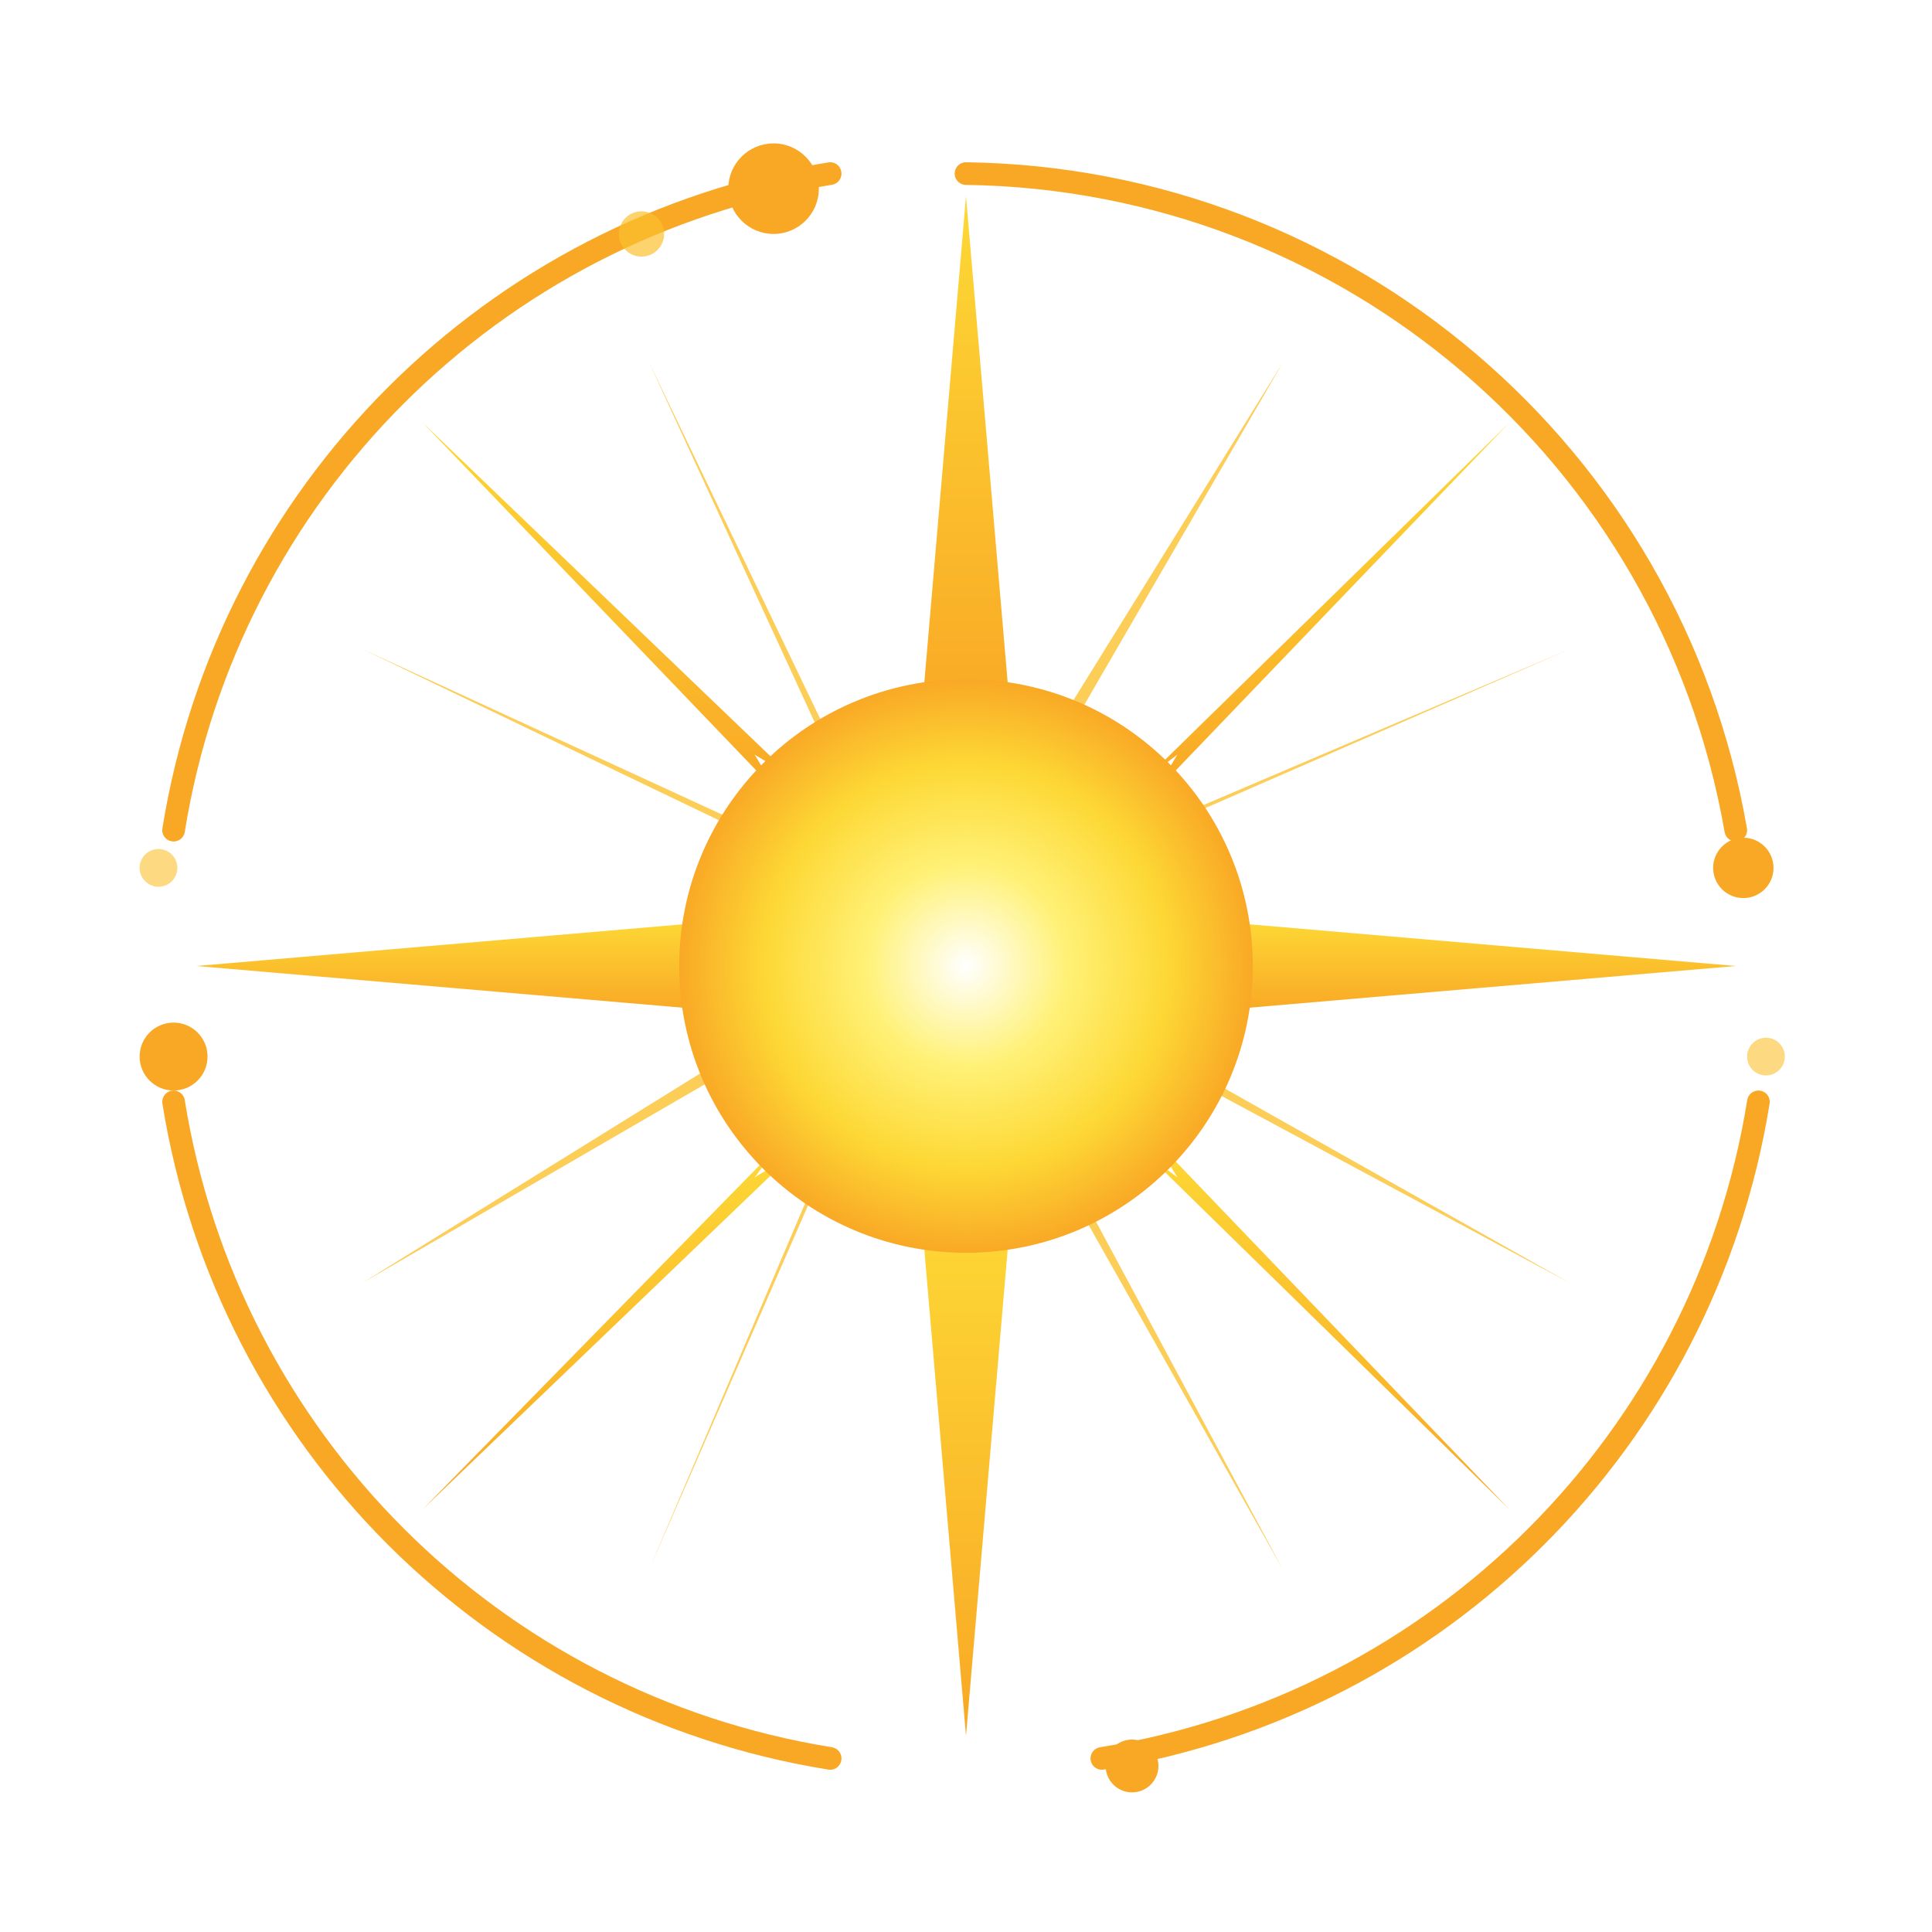
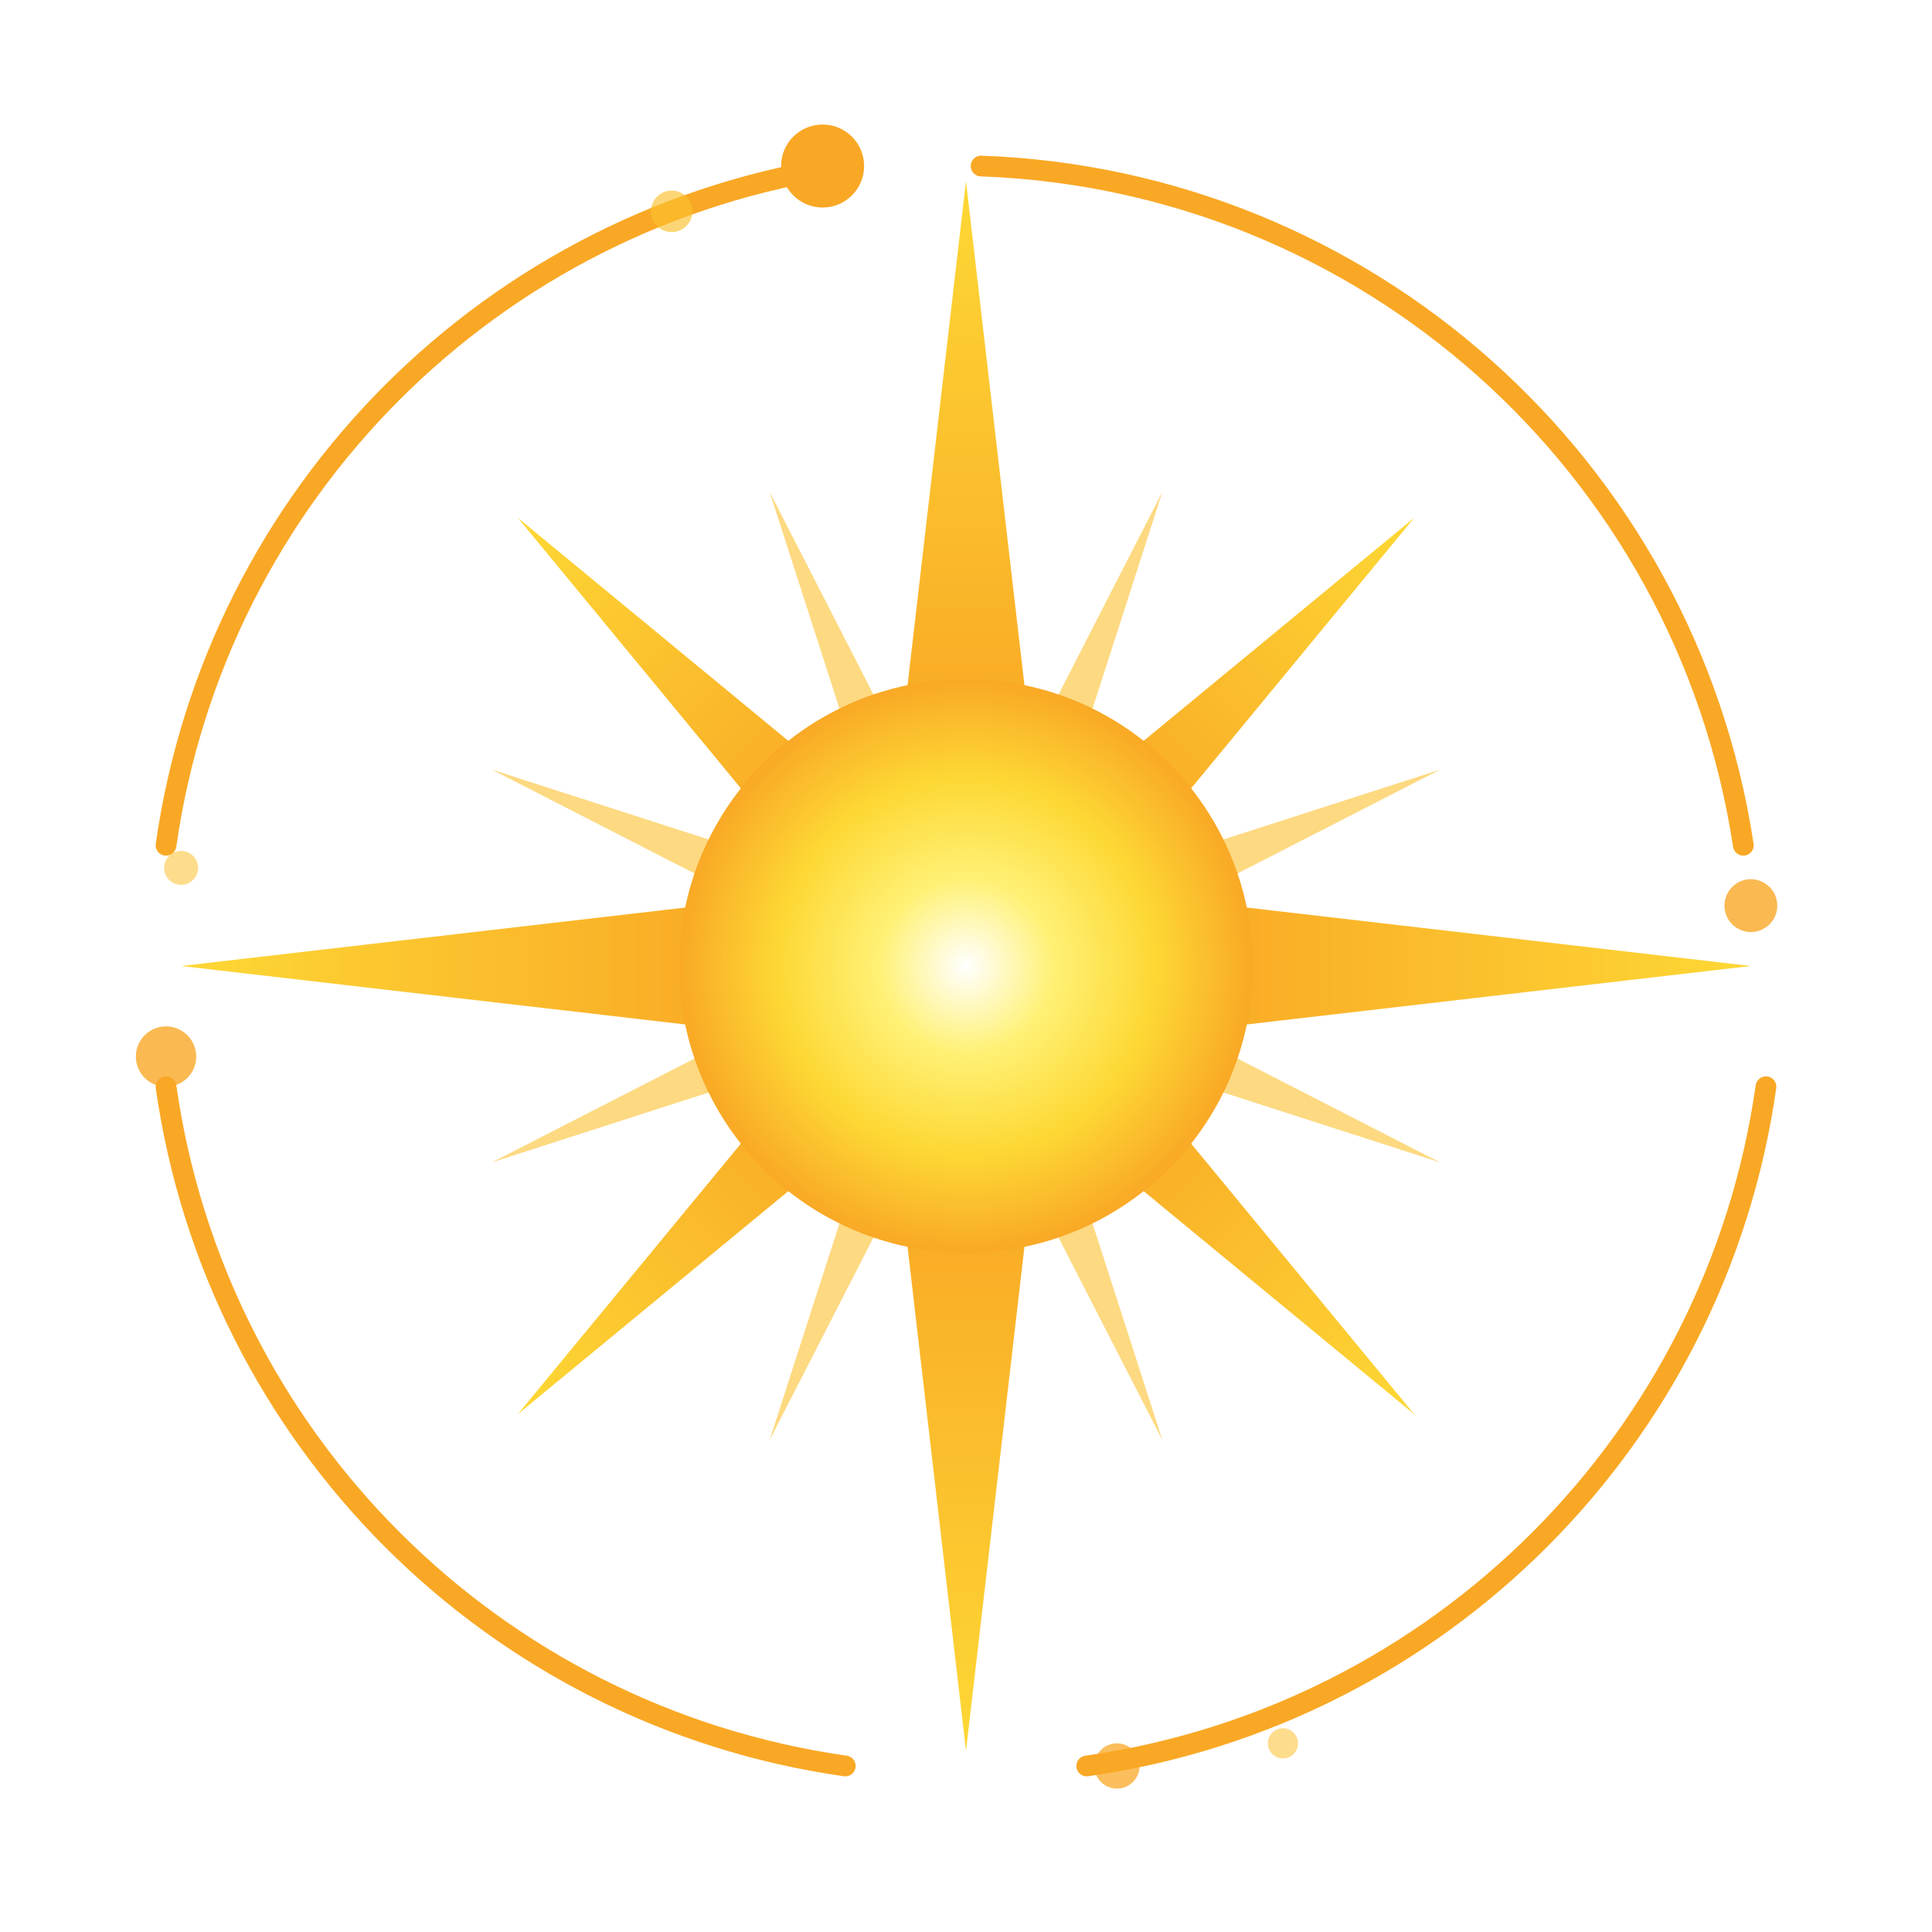
<svg xmlns="http://www.w3.org/2000/svg" viewBox="0 0 512 512">
  <defs>
    <radialGradient id="s" cx="50%" cy="50%" r="50%">
      <stop offset="0%" stop-color="#ffffff" />
-       <stop offset="35%" stop-color="#fff176" />
-       <stop offset="70%" stop-color="#fdd835" />
+       <stop offset="30%" stop-color="#fff176" />
+       <stop offset="65%" stop-color="#fdd835" />
      <stop offset="100%" stop-color="#f9a825" />
    </radialGradient>
    <linearGradient id="r" x1="0" y1="0" x2="0" y2="1">
      <stop offset="0%" stop-color="#fdd835" />
      <stop offset="100%" stop-color="#f9a825" />
    </linearGradient>
  </defs>
-   <path d="M256,46 A210,210 0 0,1 460,220" fill="none" stroke="#f9a825" stroke-width="6" stroke-linecap="round" />
-   <path d="M466,292 A210,210 0 0,1 292,466" fill="none" stroke="#f9a825" stroke-width="6" stroke-linecap="round" />
-   <path d="M220,466 A210,210 0 0,1 46,292" fill="none" stroke="#f9a825" stroke-width="6" stroke-linecap="round" />
-   <path d="M46,220 A210,210 0 0,1 220,46" fill="none" stroke="#f9a825" stroke-width="6" stroke-linecap="round" />
-   <circle cx="205" cy="50" r="12" fill="#f9a825" />
-   <circle cx="170" cy="62" r="6" fill="#fbc02d" opacity="0.7" />
-   <circle cx="462" cy="230" r="8" fill="#f9a825" />
-   <circle cx="468" cy="280" r="5" fill="#fbc02d" opacity="0.6" />
-   <circle cx="300" cy="468" r="7" fill="#f9a825" />
-   <circle cx="46" cy="280" r="9" fill="#f9a825" />
-   <circle cx="42" cy="230" r="5" fill="#fbc02d" opacity="0.6" />
-   <polygon points="256,52 244,192 256,180 268,192" fill="url(#r)" />
-   <polygon points="256,460 244,320 256,332 268,320" fill="url(#r)" />
-   <polygon points="460,256 320,244 332,256 320,268" fill="url(#r)" />
-   <polygon points="52,256 192,244 180,256 192,268" fill="url(#r)" />
-   <polygon points="400,112 304,206 312,200 306,210" fill="url(#r)" />
-   <polygon points="400,400 306,302 312,312 304,306" fill="url(#r)" />
-   <polygon points="112,400 206,304 200,312 210,306" fill="url(#r)" />
-   <polygon points="112,112 210,206 200,200 206,210" fill="url(#r)" />
-   <polygon points="340,96 282,196 286,192 278,196" fill="#fbc02d" opacity="0.8" />
-   <polygon points="416,172 308,218 312,214 306,220" fill="#fbc02d" opacity="0.8" />
-   <polygon points="416,340 308,282 312,286 306,278" fill="#fbc02d" opacity="0.8" />
-   <polygon points="340,416 282,308 286,312 278,306" fill="#fbc02d" opacity="0.8" />
-   <polygon points="172,416 218,308 214,312 220,306" fill="#fbc02d" opacity="0.8" />
-   <polygon points="96,340 196,282 192,286 196,278" fill="#fbc02d" opacity="0.8" />
-   <polygon points="96,172 196,218 192,214 196,220" fill="#fbc02d" opacity="0.8" />
-   <polygon points="172,96 218,196 214,192 220,196" fill="#fbc02d" opacity="0.8" />
+   <path d="M260,44 A212,212 0 0,1 462,224" fill="none" stroke="#f9a825" stroke-width="5.5" stroke-linecap="round" />
+   <path d="M468,288 A212,212 0 0,1 288,468" fill="none" stroke="#f9a825" stroke-width="5.5" stroke-linecap="round" />
+   <path d="M224,468 A212,212 0 0,1 44,288" fill="none" stroke="#f9a825" stroke-width="5.5" stroke-linecap="round" />
+   <path d="M44,224 A212,212 0 0,1 224,44" fill="none" stroke="#f9a825" stroke-width="5.5" stroke-linecap="round" />
+   <circle cx="218" cy="44" r="11" fill="#f9a825" />
+   <circle cx="178" cy="56" r="5.5" fill="#fbc02d" opacity="0.65" />
+   <circle cx="464" cy="240" r="7" fill="#f9a825" opacity="0.8" />
+   <circle cx="296" cy="468" r="6" fill="#f9a825" opacity="0.75" />
+   <circle cx="340" cy="462" r="4" fill="#fbc02d" opacity="0.55" />
+   <circle cx="44" cy="280" r="8" fill="#f9a825" opacity="0.8" />
+   <circle cx="48" cy="230" r="4.5" fill="#fbc02d" opacity="0.55" />
+   <polygon points="256,48 240,186 256,198 272,186" fill="url(#r)" />
+   <polygon points="256,48 240,186 256,198 272,186" fill="url(#r)" transform="rotate(90 256 256)" />
+   <polygon points="256,48 240,186 256,198 272,186" fill="url(#r)" transform="rotate(180 256 256)" />
+   <polygon points="256,48 240,186 256,198 272,186" fill="url(#r)" transform="rotate(270 256 256)" />
+   <polygon points="256,88 246,192 256,202 266,192" fill="url(#r)" transform="rotate(45 256 256)" />
+   <polygon points="256,88 246,192 256,202 266,192" fill="url(#r)" transform="rotate(135 256 256)" />
+   <polygon points="256,88 246,192 256,202 266,192" fill="url(#r)" transform="rotate(225 256 256)" />
+   <polygon points="256,88 246,192 256,202 266,192" fill="url(#r)" transform="rotate(315 256 256)" />
+   <polygon points="256,120 250,194 256,200 262,194" fill="#fbc02d" opacity="0.6" transform="rotate(22.5 256 256)" />
+   <polygon points="256,120 250,194 256,200 262,194" fill="#fbc02d" opacity="0.6" transform="rotate(67.5 256 256)" />
+   <polygon points="256,120 250,194 256,200 262,194" fill="#fbc02d" opacity="0.6" transform="rotate(112.5 256 256)" />
+   <polygon points="256,120 250,194 256,200 262,194" fill="#fbc02d" opacity="0.6" transform="rotate(157.5 256 256)" />
+   <polygon points="256,120 250,194 256,200 262,194" fill="#fbc02d" opacity="0.6" transform="rotate(202.5 256 256)" />
+   <polygon points="256,120 250,194 256,200 262,194" fill="#fbc02d" opacity="0.6" transform="rotate(247.5 256 256)" />
+   <polygon points="256,120 250,194 256,200 262,194" fill="#fbc02d" opacity="0.6" transform="rotate(292.5 256 256)" />
+   <polygon points="256,120 250,194 256,200 262,194" fill="#fbc02d" opacity="0.6" transform="rotate(337.5 256 256)" />
  <circle cx="256" cy="256" r="76" fill="url(#s)" />
</svg>
